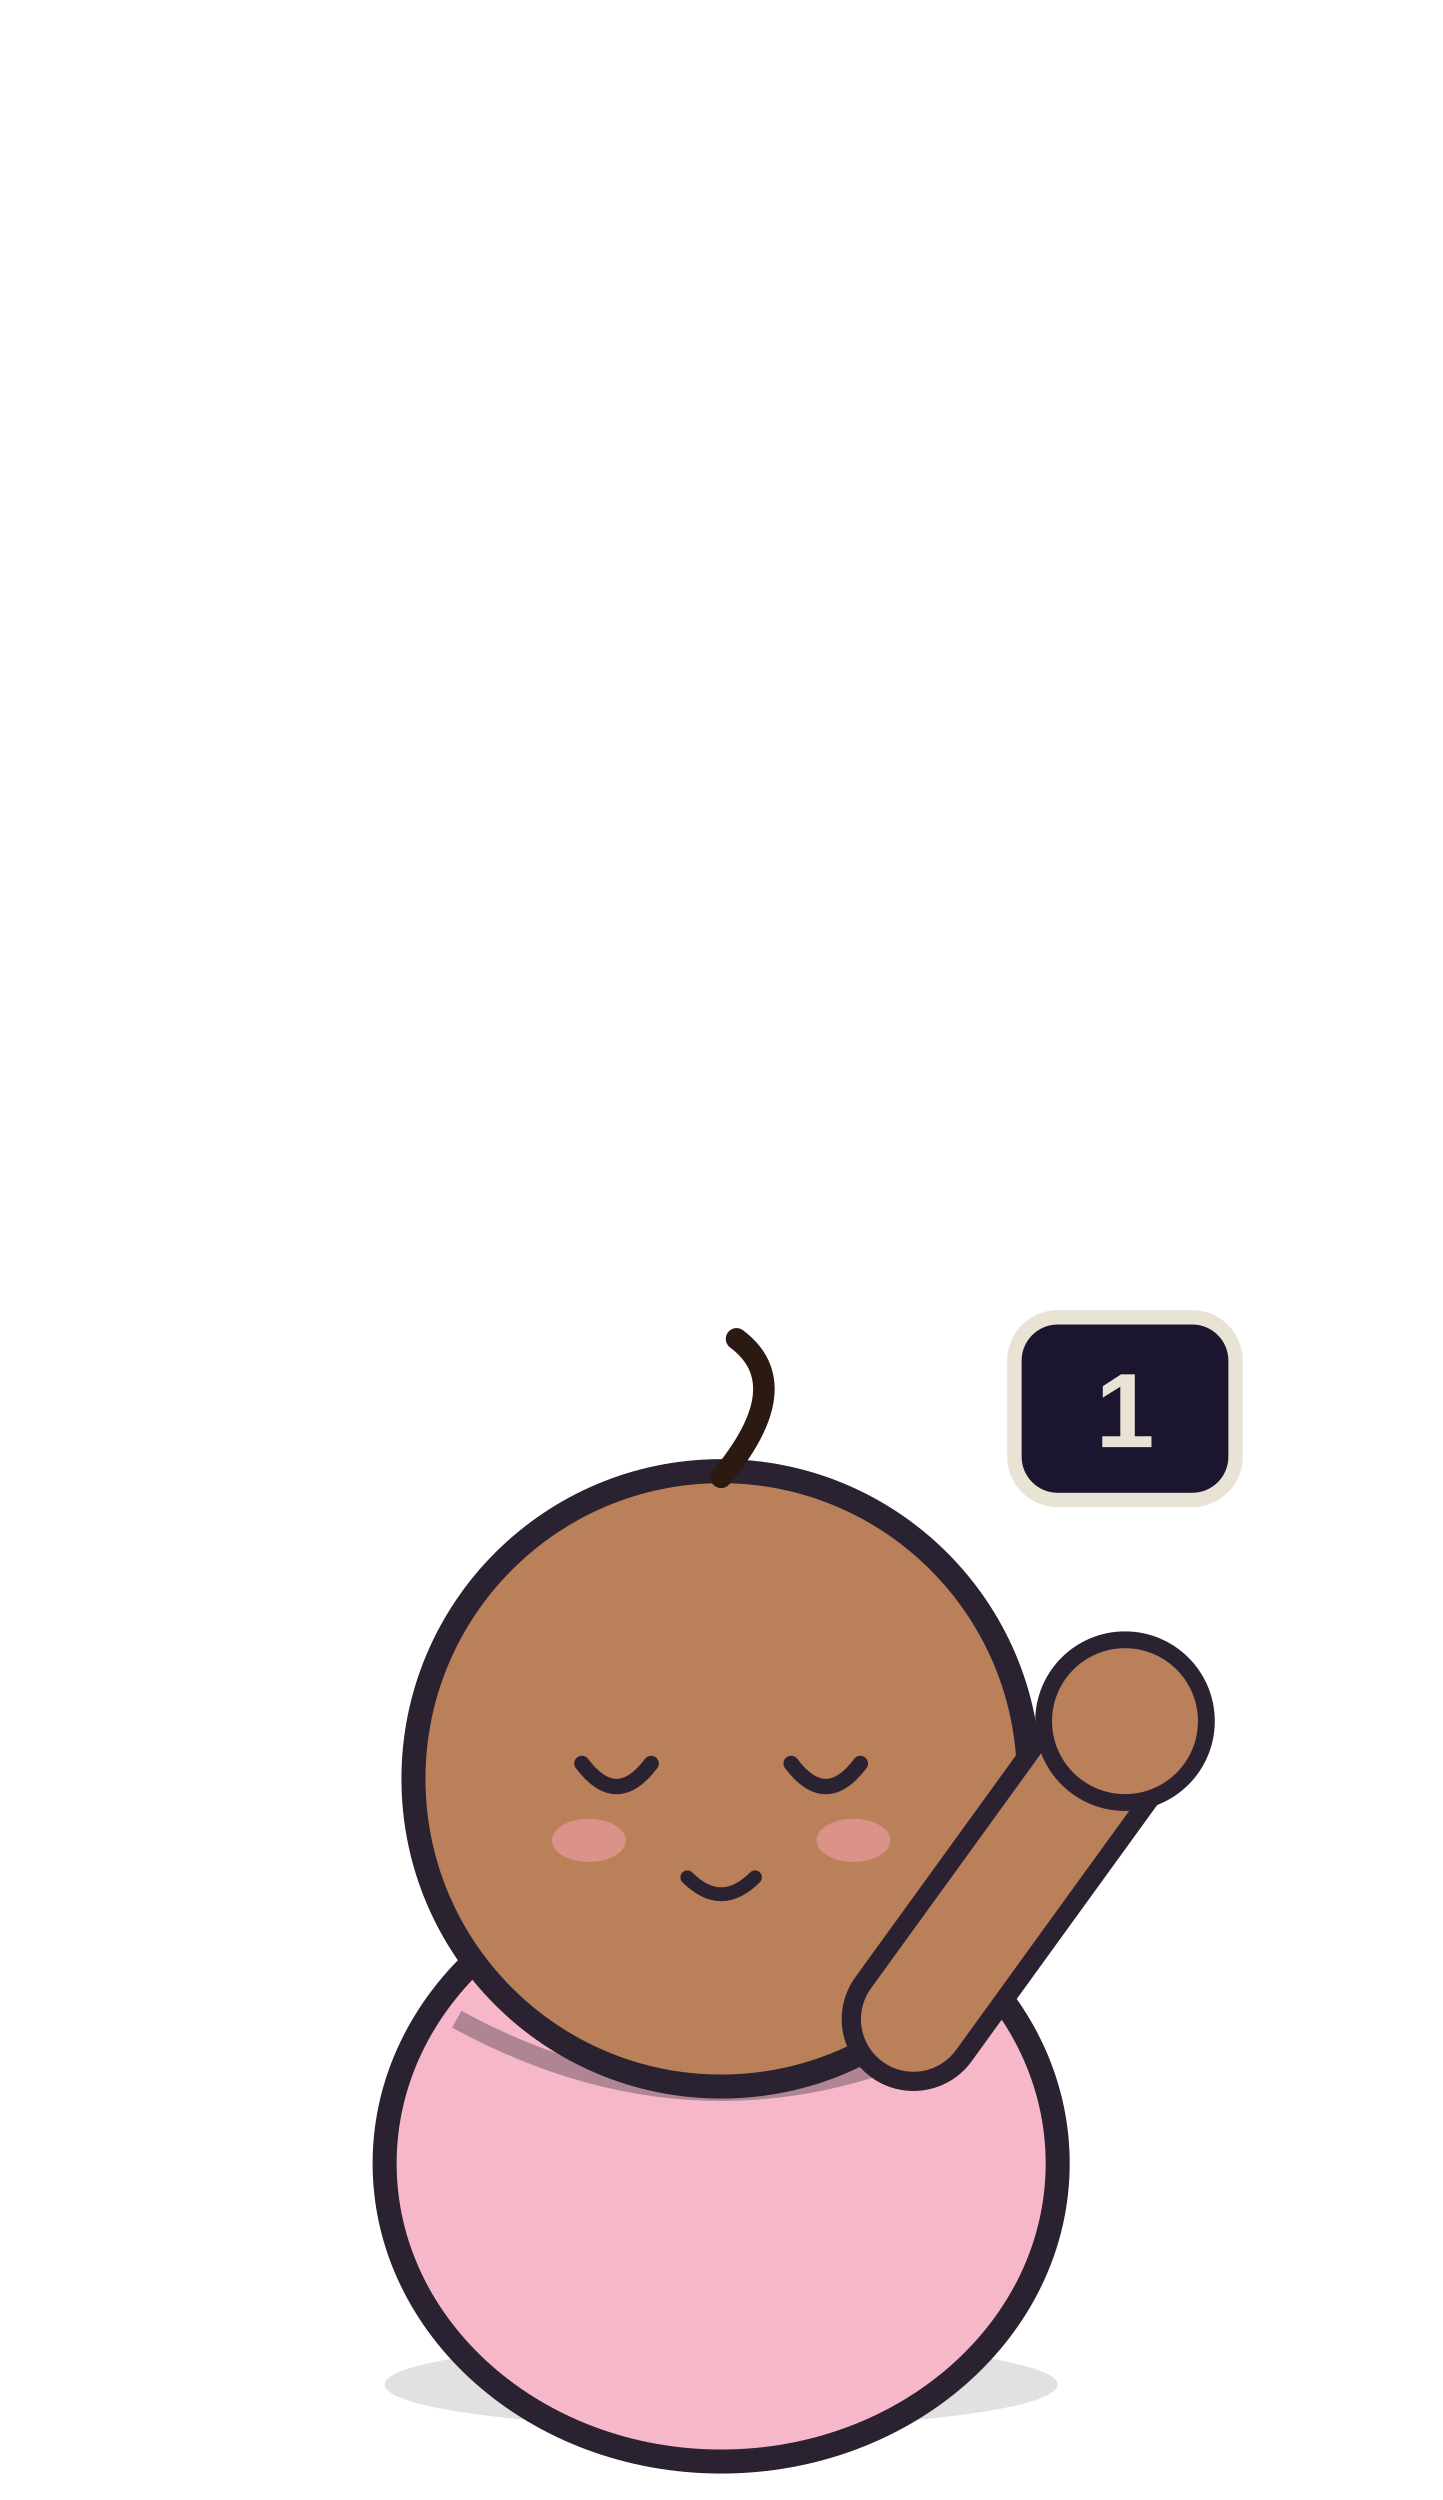
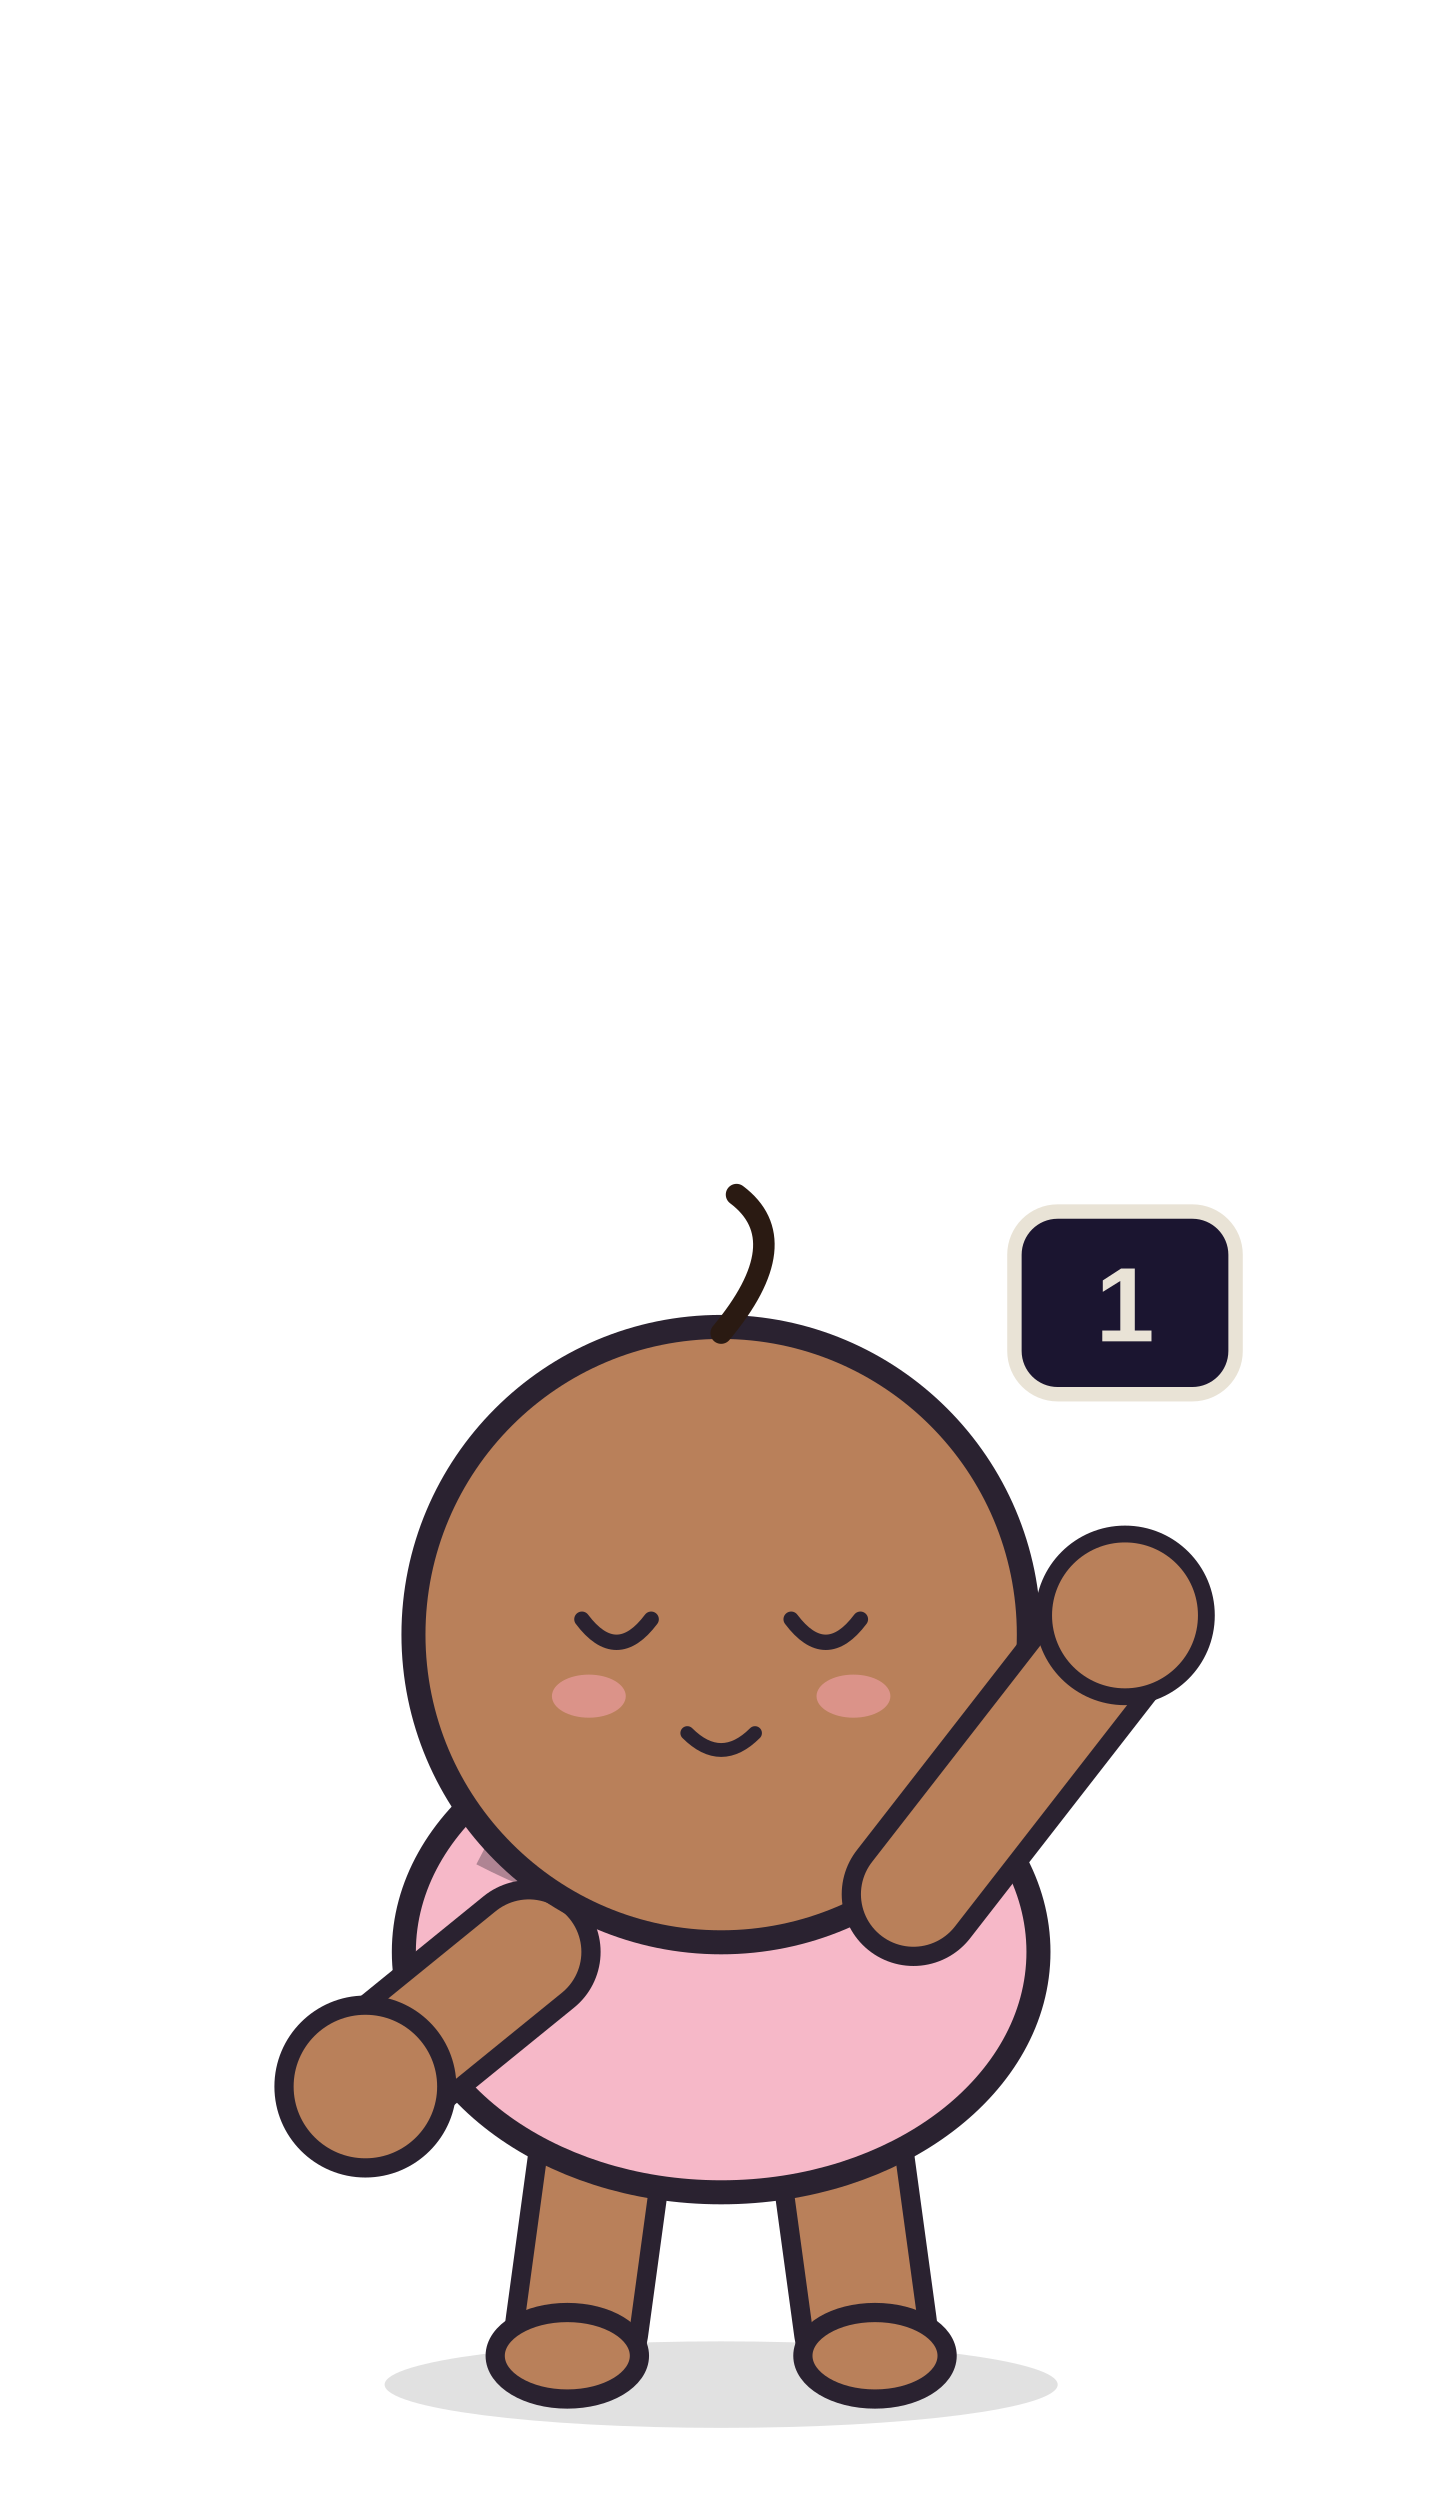
<svg xmlns="http://www.w3.org/2000/svg" viewBox="0 0 300 520" width="300" height="520">
  <ellipse cx="150" cy="496" rx="70" ry="9" fill="#000" opacity="0.12" />
-   <ellipse cx="150" cy="450" rx="70" ry="62" fill="#f6b8c8" stroke="#2a2230" stroke-width="5" />
-   <path d="M95 420 q55 30 110 0" stroke="#2a2230" stroke-width="4" fill="none" opacity="0.35" />
-   <circle cx="150" cy="370" r="64" fill="#b9805a" stroke="#2a2230" stroke-width="5" />
-   <path d="M150 307.28 q16 -19.2 3.2 -28.8" stroke="#2a1a12" stroke-width="4.48" fill="none" stroke-linecap="round" />
-   <path d="M121.04 366.8 q7.2 9.6 14.4 0 M164.56 366.8 q7.2 9.6 14.4 0" stroke="#2a2230" stroke-width="3.2" fill="none" stroke-linecap="round" />
-   <path d="M142.96 390.48 q7.04 7.04 14.08 0" stroke="#2a2230" stroke-width="2.88" fill="none" stroke-linecap="round" />
-   <ellipse cx="122.48" cy="382.8" rx="7.68" ry="4.48" fill="#f2a0a8" opacity="0.6" />
-   <ellipse cx="177.52" cy="382.8" rx="7.68" ry="4.48" fill="#f2a0a8" opacity="0.6" />
-   <path d="M190 420 L232 362" stroke="#2a2230" stroke-width="29.85" stroke-linecap="round" stroke-linejoin="round" fill="none" />
-   <path d="M190 420 L232 362" stroke="#b9805a" stroke-width="21.85" stroke-linecap="round" stroke-linejoin="round" fill="none" />
-   <circle cx="234" cy="358" r="16.925" fill="#b9805a" stroke="#2a2230" stroke-width="3.5" />
-   <rect x="211" y="274" width="46" height="38" rx="9" fill="#1b1530" stroke="#e9e3d6" stroke-width="3" />
-   <text x="234" y="301" text-anchor="middle" font-family="Arial Black, Arial, sans-serif" font-weight="900" font-size="22" fill="#e9e3d6">1</text>
+   <path d="M126 440 L120 484 M174 440 L180 484" stroke="#2a2230" stroke-width="29.85" stroke-linecap="round" stroke-linejoin="round" fill="none" />
+   <path d="M126 440 L120 484 M174 440 L180 484" stroke="#b9805a" stroke-width="21.85" stroke-linecap="round" stroke-linejoin="round" fill="none" />
+   <ellipse cx="118" cy="490" rx="15" ry="9" fill="#b9805a" stroke="#2a2230" stroke-width="4" />
+   <ellipse cx="182" cy="490" rx="15" ry="9" fill="#b9805a" stroke="#2a2230" stroke-width="4" />
+   <ellipse cx="150" cy="406" rx="66" ry="50" fill="#f6b8c8" stroke="#2a2230" stroke-width="5" />
+   <path d="M100 386 q50 26 100 0" stroke="#2a2230" stroke-width="4" fill="none" opacity="0.35" />
+   <path d="M110 406 L78 432" stroke="#2a2230" stroke-width="29.85" stroke-linecap="round" stroke-linejoin="round" fill="none" />
+   <path d="M110 406 L78 432" stroke="#b9805a" stroke-width="21.85" stroke-linecap="round" stroke-linejoin="round" fill="none" />
+   <circle cx="76" cy="434" r="16.925" fill="#b9805a" stroke="#2a2230" stroke-width="4" />
+   <circle cx="150" cy="340" r="64" fill="#b9805a" stroke="#2a2230" stroke-width="5" />
+   <path d="M150 277.28 q16 -19.2 3.2 -28.8" stroke="#2a1a12" stroke-width="4.48" fill="none" stroke-linecap="round" />
+   <path d="M121.04 336.8 q7.2 9.6 14.4 0 M164.56 336.8 q7.2 9.6 14.4 0" stroke="#2a2230" stroke-width="3.2" fill="none" stroke-linecap="round" />
+   <path d="M142.96 360.48 q7.04 7.04 14.08 0" stroke="#2a2230" stroke-width="2.88" fill="none" stroke-linecap="round" />
+   <ellipse cx="122.48" cy="352.8" rx="7.68" ry="4.48" fill="#f2a0a8" opacity="0.6" />
+   <ellipse cx="177.52" cy="352.8" rx="7.68" ry="4.48" fill="#f2a0a8" opacity="0.6" />
+   <path d="M190 394 L232 340" stroke="#2a2230" stroke-width="29.85" stroke-linecap="round" stroke-linejoin="round" fill="none" />
+   <path d="M190 394 L232 340" stroke="#b9805a" stroke-width="21.85" stroke-linecap="round" stroke-linejoin="round" fill="none" />
+   <circle cx="234" cy="336" r="16.925" fill="#b9805a" stroke="#2a2230" stroke-width="3.5" />
+   <rect x="211" y="252" width="46" height="38" rx="9" fill="#1b1530" stroke="#e9e3d6" stroke-width="3" />
+   <text x="234" y="279" text-anchor="middle" font-family="Arial Black, Arial, sans-serif" font-weight="900" font-size="22" fill="#e9e3d6">1</text>
</svg>
